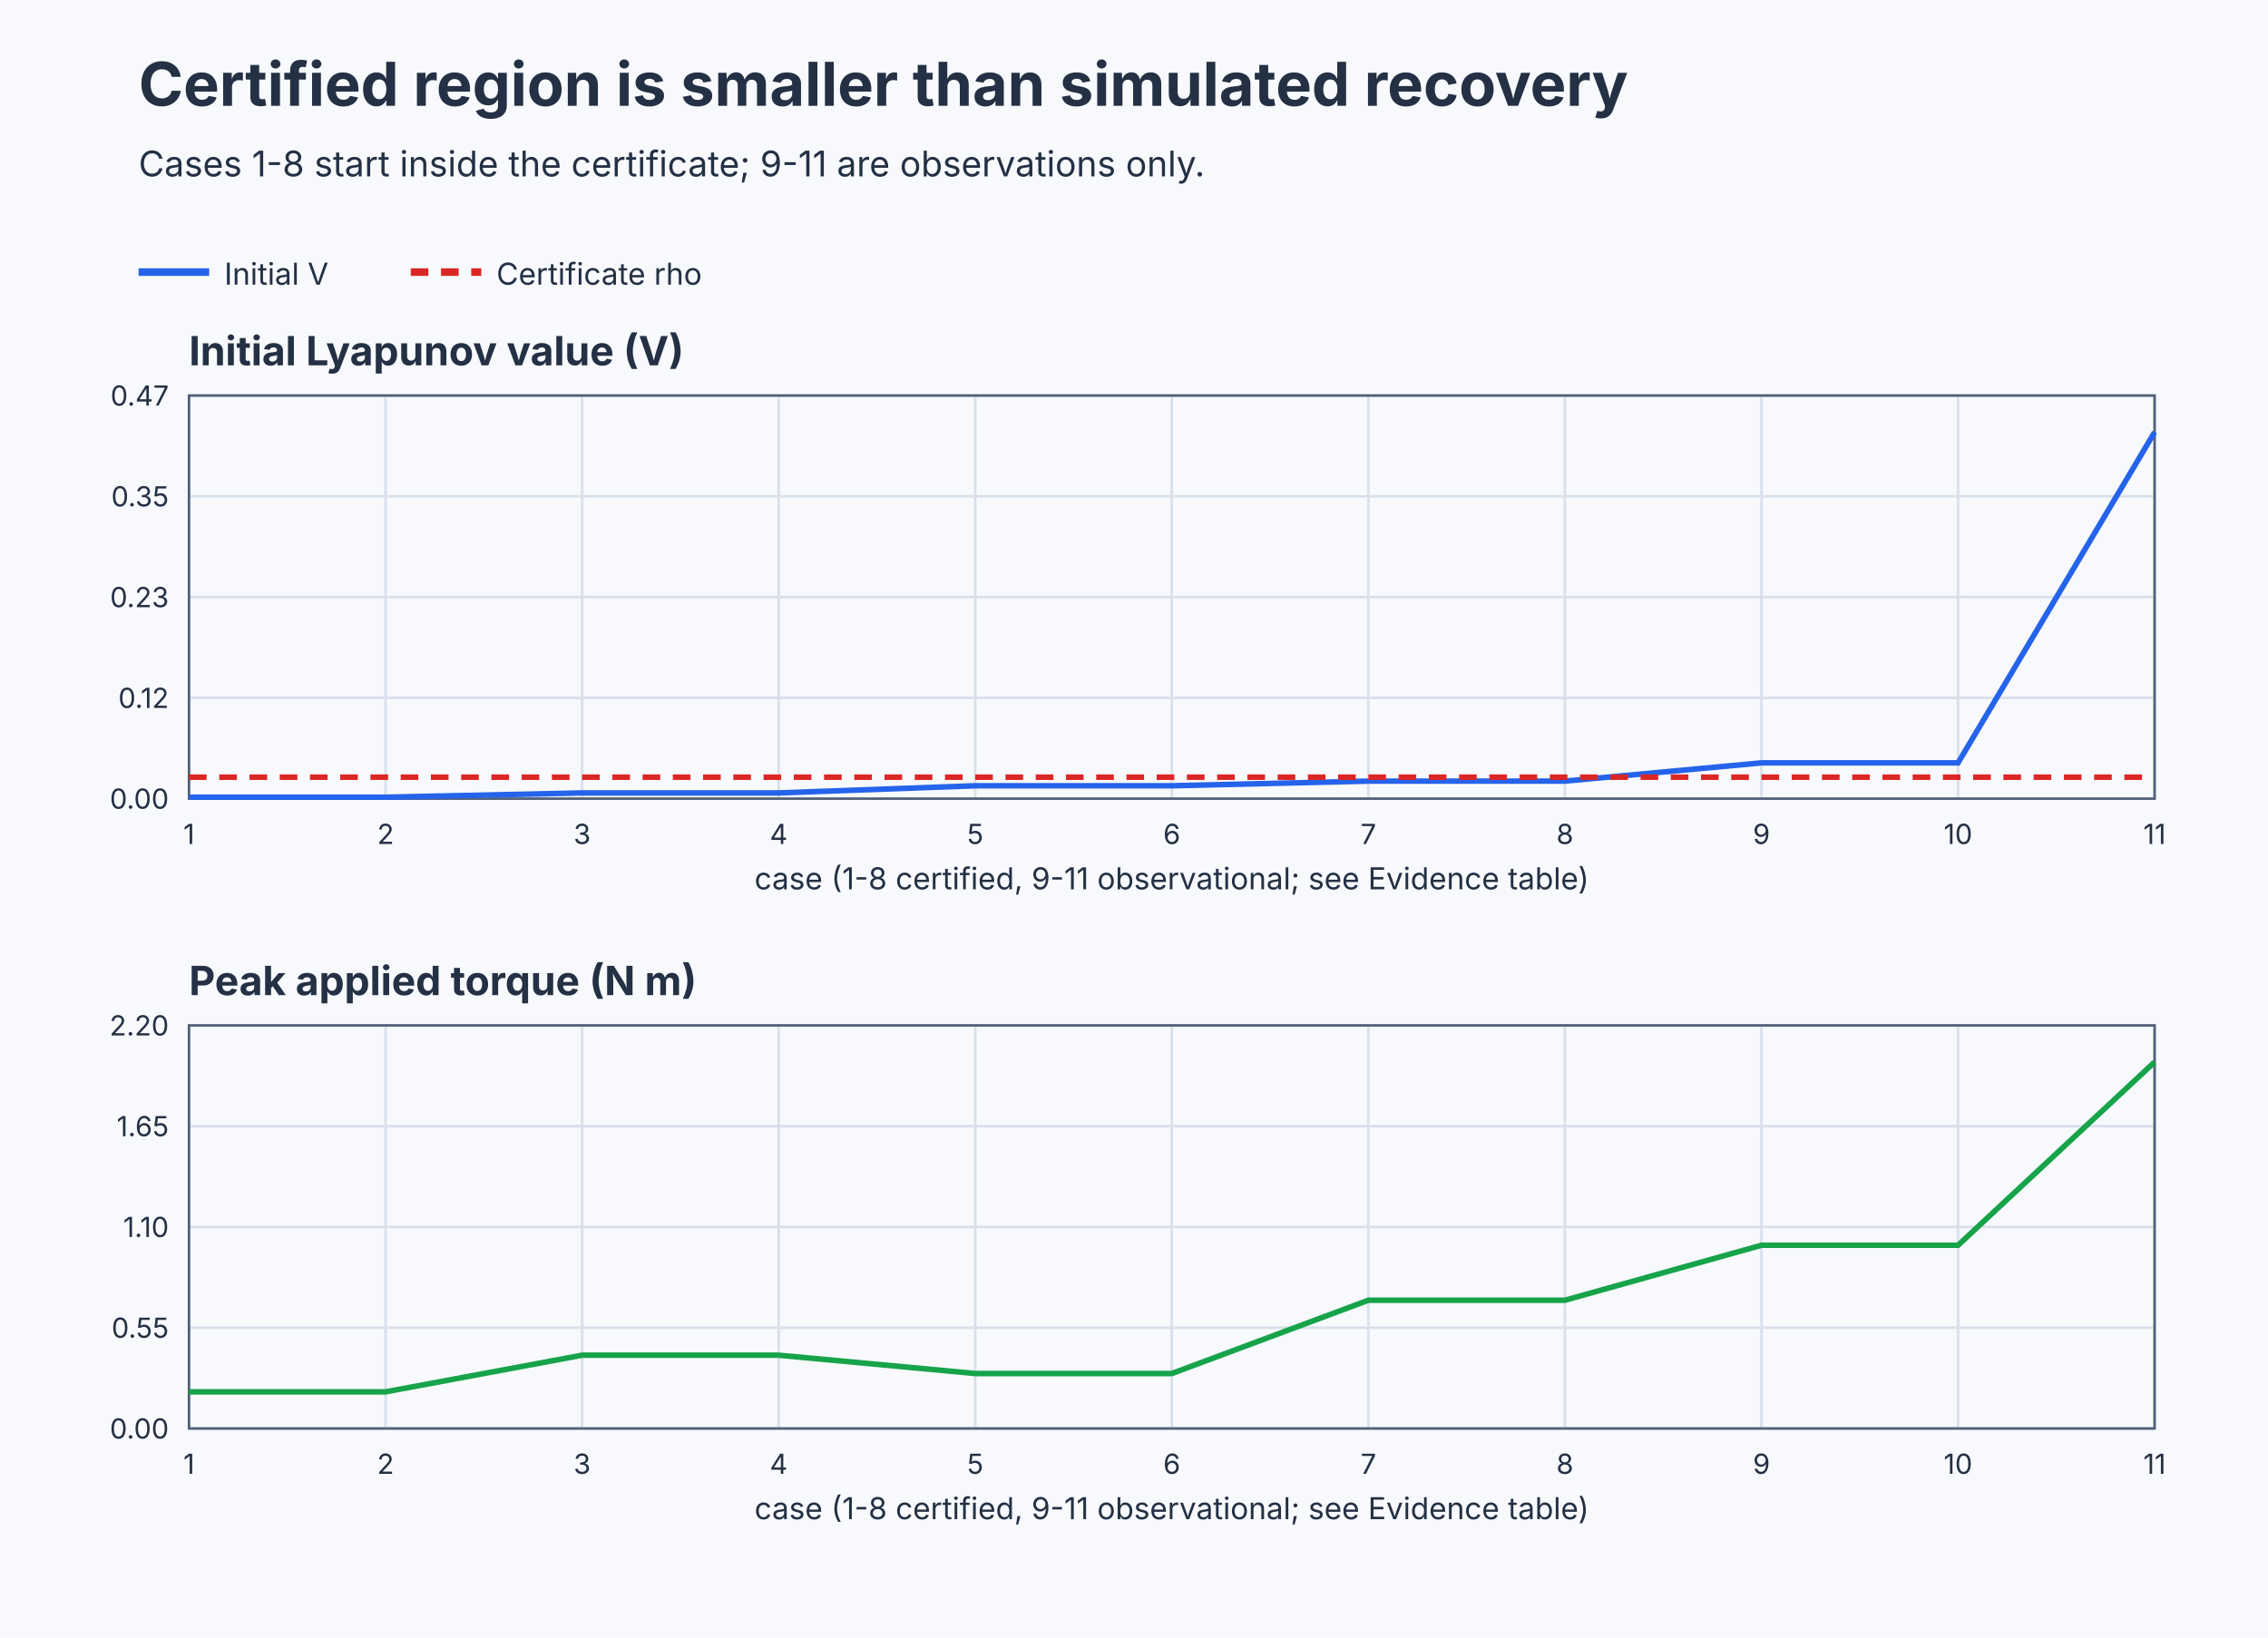
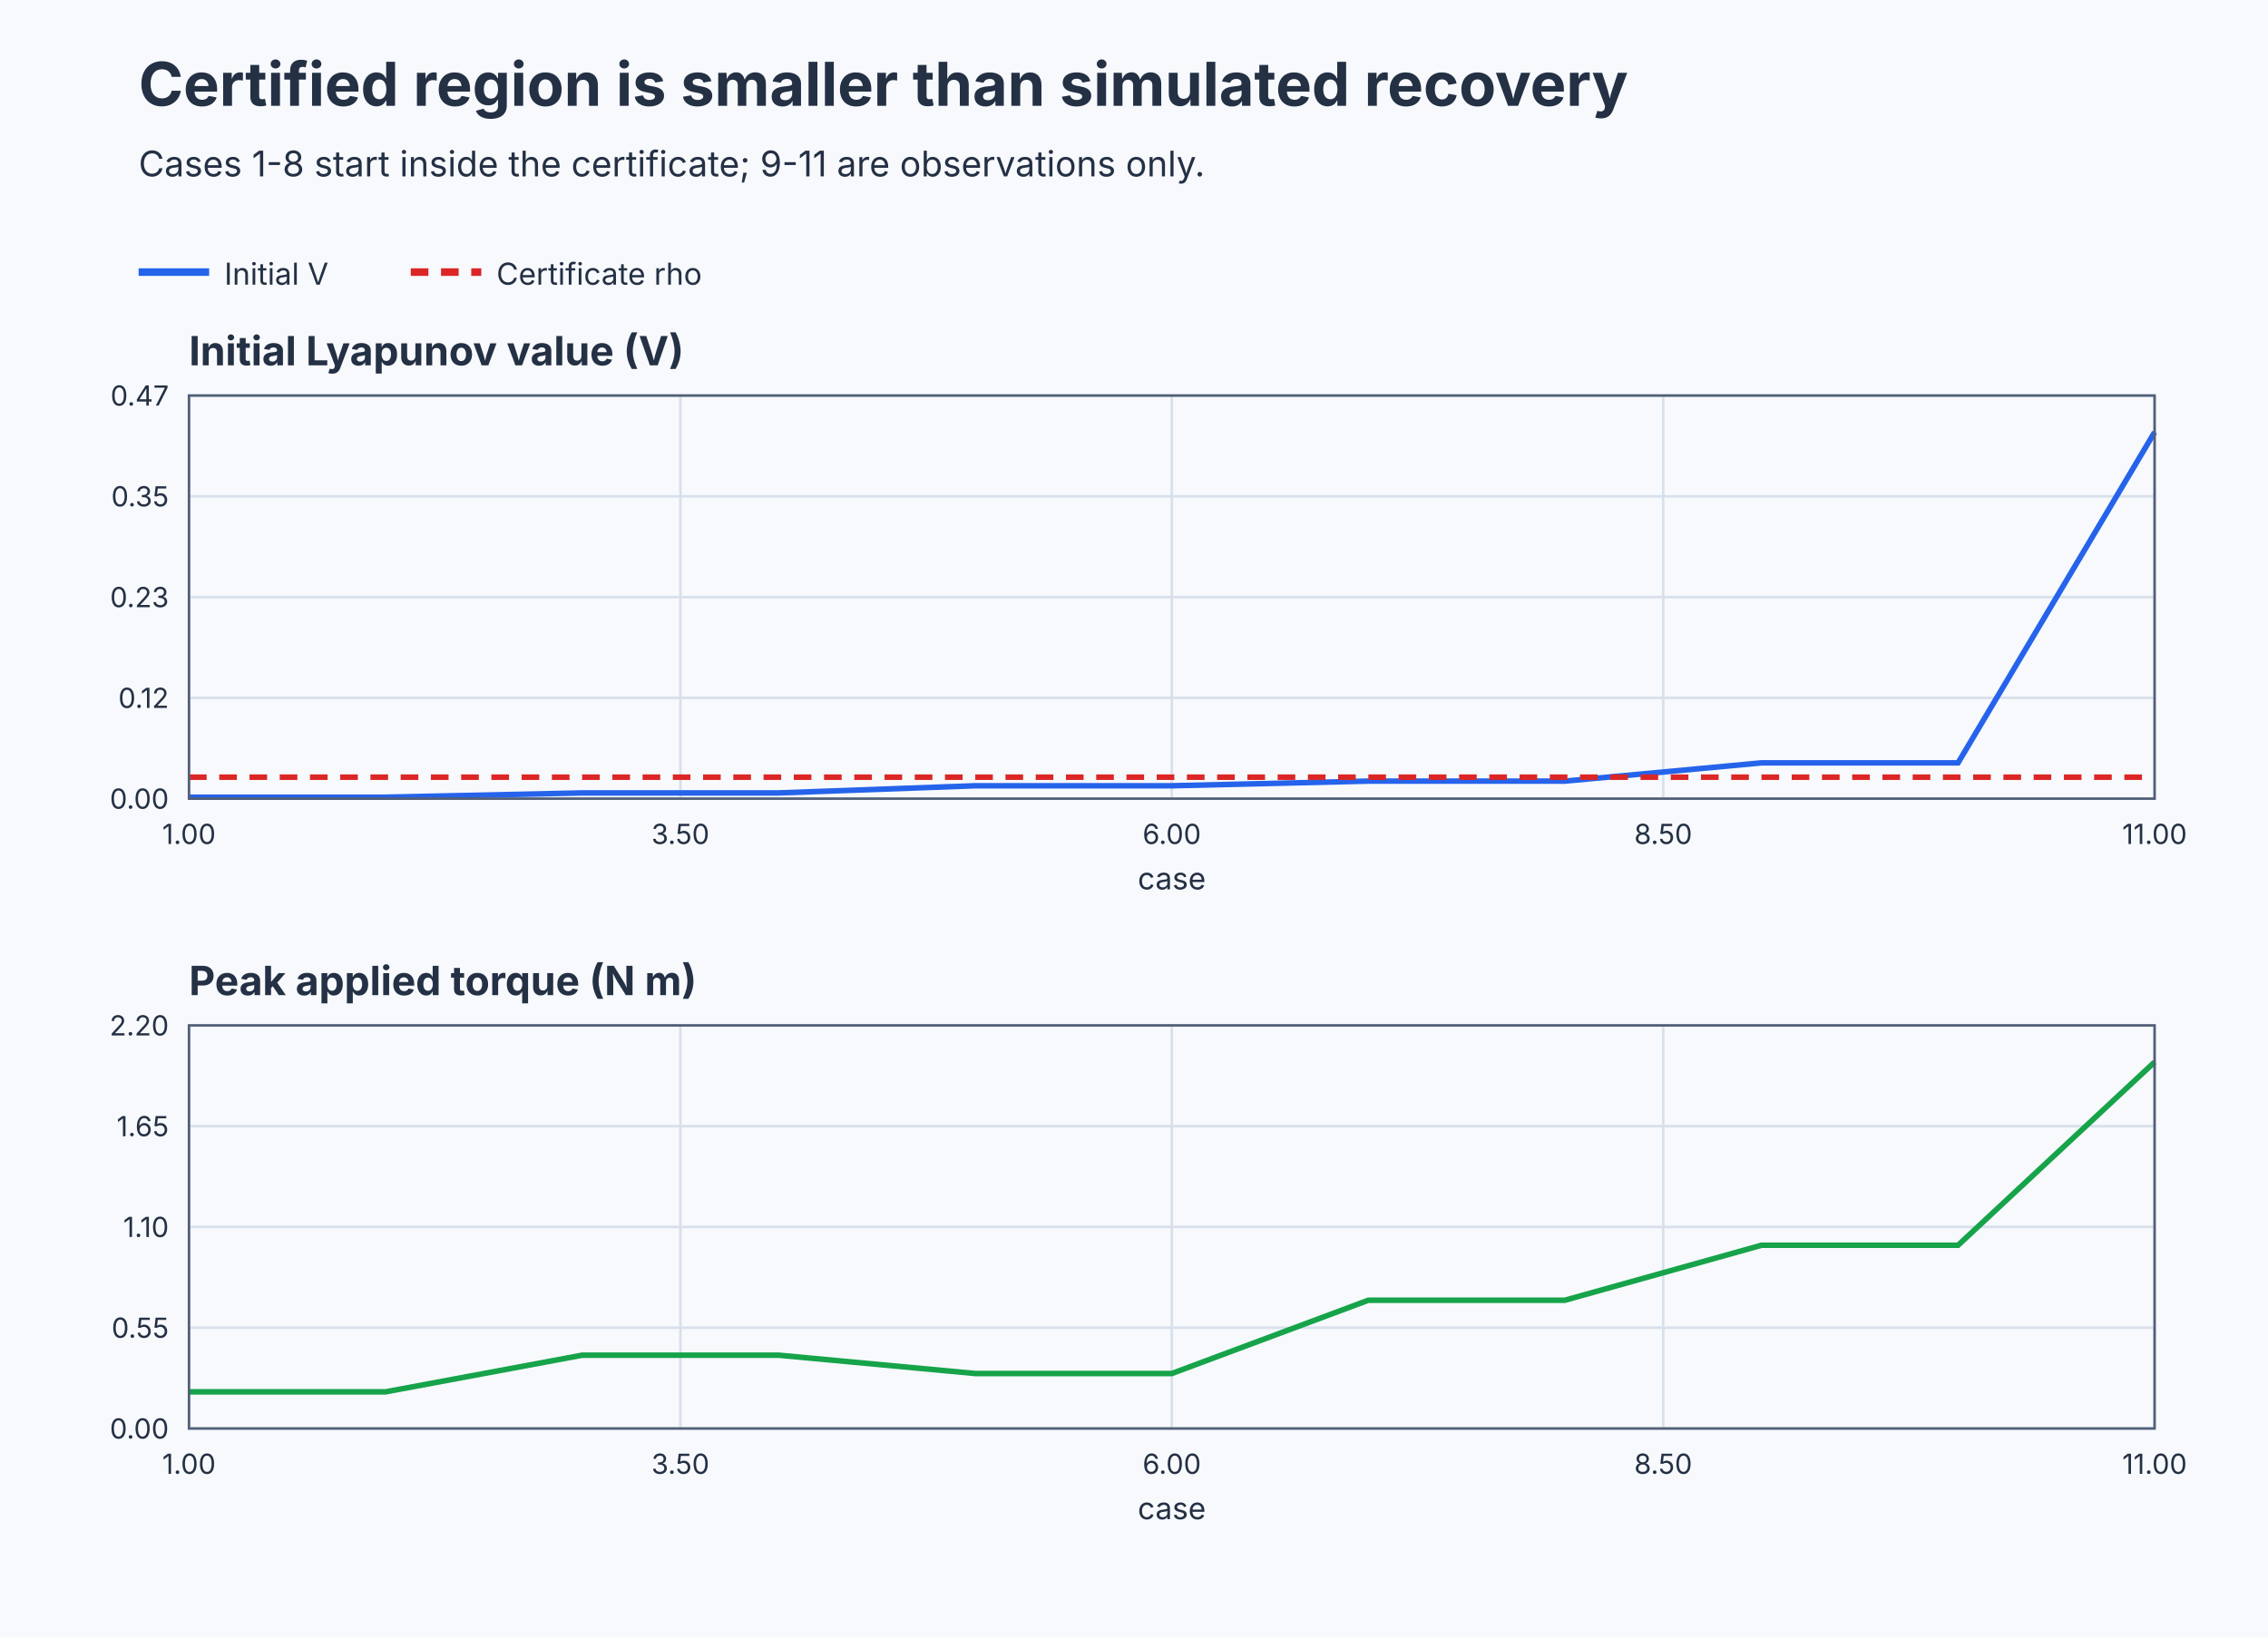
<svg xmlns="http://www.w3.org/2000/svg" role="img" aria-labelledby="title desc" viewBox="0 0 900 650">
  <defs>
    <marker id="arrow" markerWidth="8" markerHeight="8" refX="7" refY="3" orient="auto">
      <path d="M0,0 L0,6 L8,3 z" fill="#243044" />
    </marker>
  </defs>
  <rect width="900" height="650" fill="#f7f9fc" />
  <style>text{font-family:system-ui,-apple-system,sans-serif;fill:#243044} .axis{stroke:#526078;stroke-width:1} .grid{stroke:#d8e0eb;stroke-width:1}</style>
  <text x="55" y="42" font-size="24" font-weight="700">Certified region is smaller than simulated recovery</text>
  <text x="55" y="70" font-size="14">Cases 1-8 start inside the certificate; 9-11 are observations only.</text>
  <line x1="55" y1="108" x2="83" y2="108" stroke="#2563eb" stroke-width="3" />
  <text x="89" y="113" font-size="12">Initial V</text>
  <line x1="163" y1="108" x2="191" y2="108" stroke="#dc2626" stroke-width="3" stroke-dasharray="7 5" />
  <text x="197" y="113" font-size="12">Certificate rho</text>
  <text x="75" y="145" font-size="16" font-weight="700">Initial Lyapunov value (V)</text>
  <line class="grid" x1="75" y1="157.00" x2="855" y2="157.00" />
  <text x="67" y="161.00" text-anchor="end" font-size="11">0.47</text>
  <line class="grid" x1="75" y1="197.00" x2="855" y2="197.00" />
  <text x="67" y="201.00" text-anchor="end" font-size="11">0.35</text>
  <line class="grid" x1="75" y1="237.00" x2="855" y2="237.00" />
  <text x="67" y="241.00" text-anchor="end" font-size="11">0.23</text>
  <line class="grid" x1="75" y1="277.00" x2="855" y2="277.00" />
  <text x="67" y="281.00" text-anchor="end" font-size="11">0.12</text>
  <line class="grid" x1="75" y1="317.00" x2="855" y2="317.00" />
  <text x="67" y="321.00" text-anchor="end" font-size="11">0.00</text>
  <line class="grid" x1="75.00" y1="157" x2="75.00" y2="317" />
-   <text x="75.00" y="335" text-anchor="middle" font-size="11">1</text>
-   <line class="grid" x1="153.00" y1="157" x2="153.00" y2="317" />
-   <text x="153.00" y="335" text-anchor="middle" font-size="11">2</text>
-   <line class="grid" x1="231.00" y1="157" x2="231.00" y2="317" />
-   <text x="231.00" y="335" text-anchor="middle" font-size="11">3</text>
-   <line class="grid" x1="309.00" y1="157" x2="309.00" y2="317" />
-   <text x="309.00" y="335" text-anchor="middle" font-size="11">4</text>
-   <line class="grid" x1="387.00" y1="157" x2="387.00" y2="317" />
-   <text x="387.00" y="335" text-anchor="middle" font-size="11">5</text>
+   <text x="75.00" y="335" text-anchor="middle" font-size="11">1.00</text>
+   <line class="grid" x1="270.00" y1="157" x2="270.00" y2="317" />
+   <text x="270.00" y="335" text-anchor="middle" font-size="11">3.50</text>
  <line class="grid" x1="465.00" y1="157" x2="465.00" y2="317" />
-   <text x="465.00" y="335" text-anchor="middle" font-size="11">6</text>
-   <line class="grid" x1="543.00" y1="157" x2="543.00" y2="317" />
-   <text x="543.00" y="335" text-anchor="middle" font-size="11">7</text>
-   <line class="grid" x1="621.00" y1="157" x2="621.00" y2="317" />
-   <text x="621.00" y="335" text-anchor="middle" font-size="11">8</text>
-   <line class="grid" x1="699.00" y1="157" x2="699.00" y2="317" />
-   <text x="699.00" y="335" text-anchor="middle" font-size="11">9</text>
-   <line class="grid" x1="777.00" y1="157" x2="777.00" y2="317" />
-   <text x="777.00" y="335" text-anchor="middle" font-size="11">10</text>
+   <text x="465.00" y="335" text-anchor="middle" font-size="11">6.00</text>
+   <line class="grid" x1="660.00" y1="157" x2="660.00" y2="317" />
+   <text x="660.00" y="335" text-anchor="middle" font-size="11">8.50</text>
  <line class="grid" x1="855.00" y1="157" x2="855.00" y2="317" />
-   <text x="855.00" y="335" text-anchor="middle" font-size="11">11</text>
-   <rect class="axis" x="75" y="157" width="780" height="160" fill="none" />
-   <text x="465" y="353" text-anchor="middle" font-size="12">case (1-8 certified, 9-11 observational; see Evidence table)</text>
+   <text x="855.00" y="335" text-anchor="middle" font-size="11">11.00</text>
  <polyline fill="none" stroke="#2563eb" stroke-width="2.2" points="75.00,316.43 153.00,316.43 231.00,314.73 309.00,314.73 387.00,311.89 465.00,311.89 543.00,310.04 621.00,310.04 699.00,302.80 777.00,302.80 855.00,171.55" />
  <polyline fill="none" stroke="#dc2626" stroke-width="2.2" stroke-dasharray="7 5" points="75.00,308.48 153.00,308.48 231.00,308.48 309.00,308.48 387.00,308.48 465.00,308.48 543.00,308.48 621.00,308.48 699.00,308.48 777.00,308.48 855.00,308.48" />
+   <rect class="axis" x="75" y="157" width="780" height="160" fill="none" />
+   <text x="465" y="353" text-anchor="middle" font-size="12">case</text>
  <text x="75" y="395" font-size="16" font-weight="700">Peak applied torque (N m)</text>
  <line class="grid" x1="75" y1="407.00" x2="855" y2="407.00" />
  <text x="67" y="411.00" text-anchor="end" font-size="11">2.20</text>
  <line class="grid" x1="75" y1="447.00" x2="855" y2="447.00" />
  <text x="67" y="451.00" text-anchor="end" font-size="11">1.65</text>
  <line class="grid" x1="75" y1="487.00" x2="855" y2="487.00" />
  <text x="67" y="491.00" text-anchor="end" font-size="11">1.10</text>
  <line class="grid" x1="75" y1="527.00" x2="855" y2="527.00" />
  <text x="67" y="531.00" text-anchor="end" font-size="11">0.55</text>
  <line class="grid" x1="75" y1="567.00" x2="855" y2="567.00" />
  <text x="67" y="571.00" text-anchor="end" font-size="11">0.00</text>
  <line class="grid" x1="75.00" y1="407" x2="75.00" y2="567" />
-   <text x="75.00" y="585" text-anchor="middle" font-size="11">1</text>
-   <line class="grid" x1="153.00" y1="407" x2="153.00" y2="567" />
-   <text x="153.00" y="585" text-anchor="middle" font-size="11">2</text>
-   <line class="grid" x1="231.00" y1="407" x2="231.00" y2="567" />
-   <text x="231.00" y="585" text-anchor="middle" font-size="11">3</text>
-   <line class="grid" x1="309.00" y1="407" x2="309.00" y2="567" />
-   <text x="309.00" y="585" text-anchor="middle" font-size="11">4</text>
-   <line class="grid" x1="387.00" y1="407" x2="387.00" y2="567" />
-   <text x="387.00" y="585" text-anchor="middle" font-size="11">5</text>
+   <text x="75.00" y="585" text-anchor="middle" font-size="11">1.00</text>
+   <line class="grid" x1="270.00" y1="407" x2="270.00" y2="567" />
+   <text x="270.00" y="585" text-anchor="middle" font-size="11">3.50</text>
  <line class="grid" x1="465.00" y1="407" x2="465.00" y2="567" />
-   <text x="465.00" y="585" text-anchor="middle" font-size="11">6</text>
-   <line class="grid" x1="543.00" y1="407" x2="543.00" y2="567" />
-   <text x="543.00" y="585" text-anchor="middle" font-size="11">7</text>
-   <line class="grid" x1="621.00" y1="407" x2="621.00" y2="567" />
-   <text x="621.00" y="585" text-anchor="middle" font-size="11">8</text>
-   <line class="grid" x1="699.00" y1="407" x2="699.00" y2="567" />
-   <text x="699.00" y="585" text-anchor="middle" font-size="11">9</text>
-   <line class="grid" x1="777.00" y1="407" x2="777.00" y2="567" />
-   <text x="777.00" y="585" text-anchor="middle" font-size="11">10</text>
+   <text x="465.00" y="585" text-anchor="middle" font-size="11">6.00</text>
+   <line class="grid" x1="660.00" y1="407" x2="660.00" y2="567" />
+   <text x="660.00" y="585" text-anchor="middle" font-size="11">8.50</text>
  <line class="grid" x1="855.00" y1="407" x2="855.00" y2="567" />
-   <text x="855.00" y="585" text-anchor="middle" font-size="11">11</text>
+   <text x="855.00" y="585" text-anchor="middle" font-size="11">11.00</text>
+   <polyline fill="none" stroke="#16a34a" stroke-width="2.2" points="75.00,552.45 153.00,552.45 231.00,537.91 309.00,537.91 387.00,545.18 465.00,545.18 543.00,516.09 621.00,516.09 699.00,494.27 777.00,494.27 855.00,421.55" />
  <rect class="axis" x="75" y="407" width="780" height="160" fill="none" />
-   <text x="465" y="603" text-anchor="middle" font-size="12">case (1-8 certified, 9-11 observational; see Evidence table)</text>
-   <polyline fill="none" stroke="#16a34a" stroke-width="2.2" points="75.00,552.45 153.00,552.45 231.00,537.91 309.00,537.91 387.00,545.18 465.00,545.18 543.00,516.09 621.00,516.09 699.00,494.27 777.00,494.27 855.00,421.55" />
+   <text x="465" y="603" text-anchor="middle" font-size="12">case</text>
</svg>
